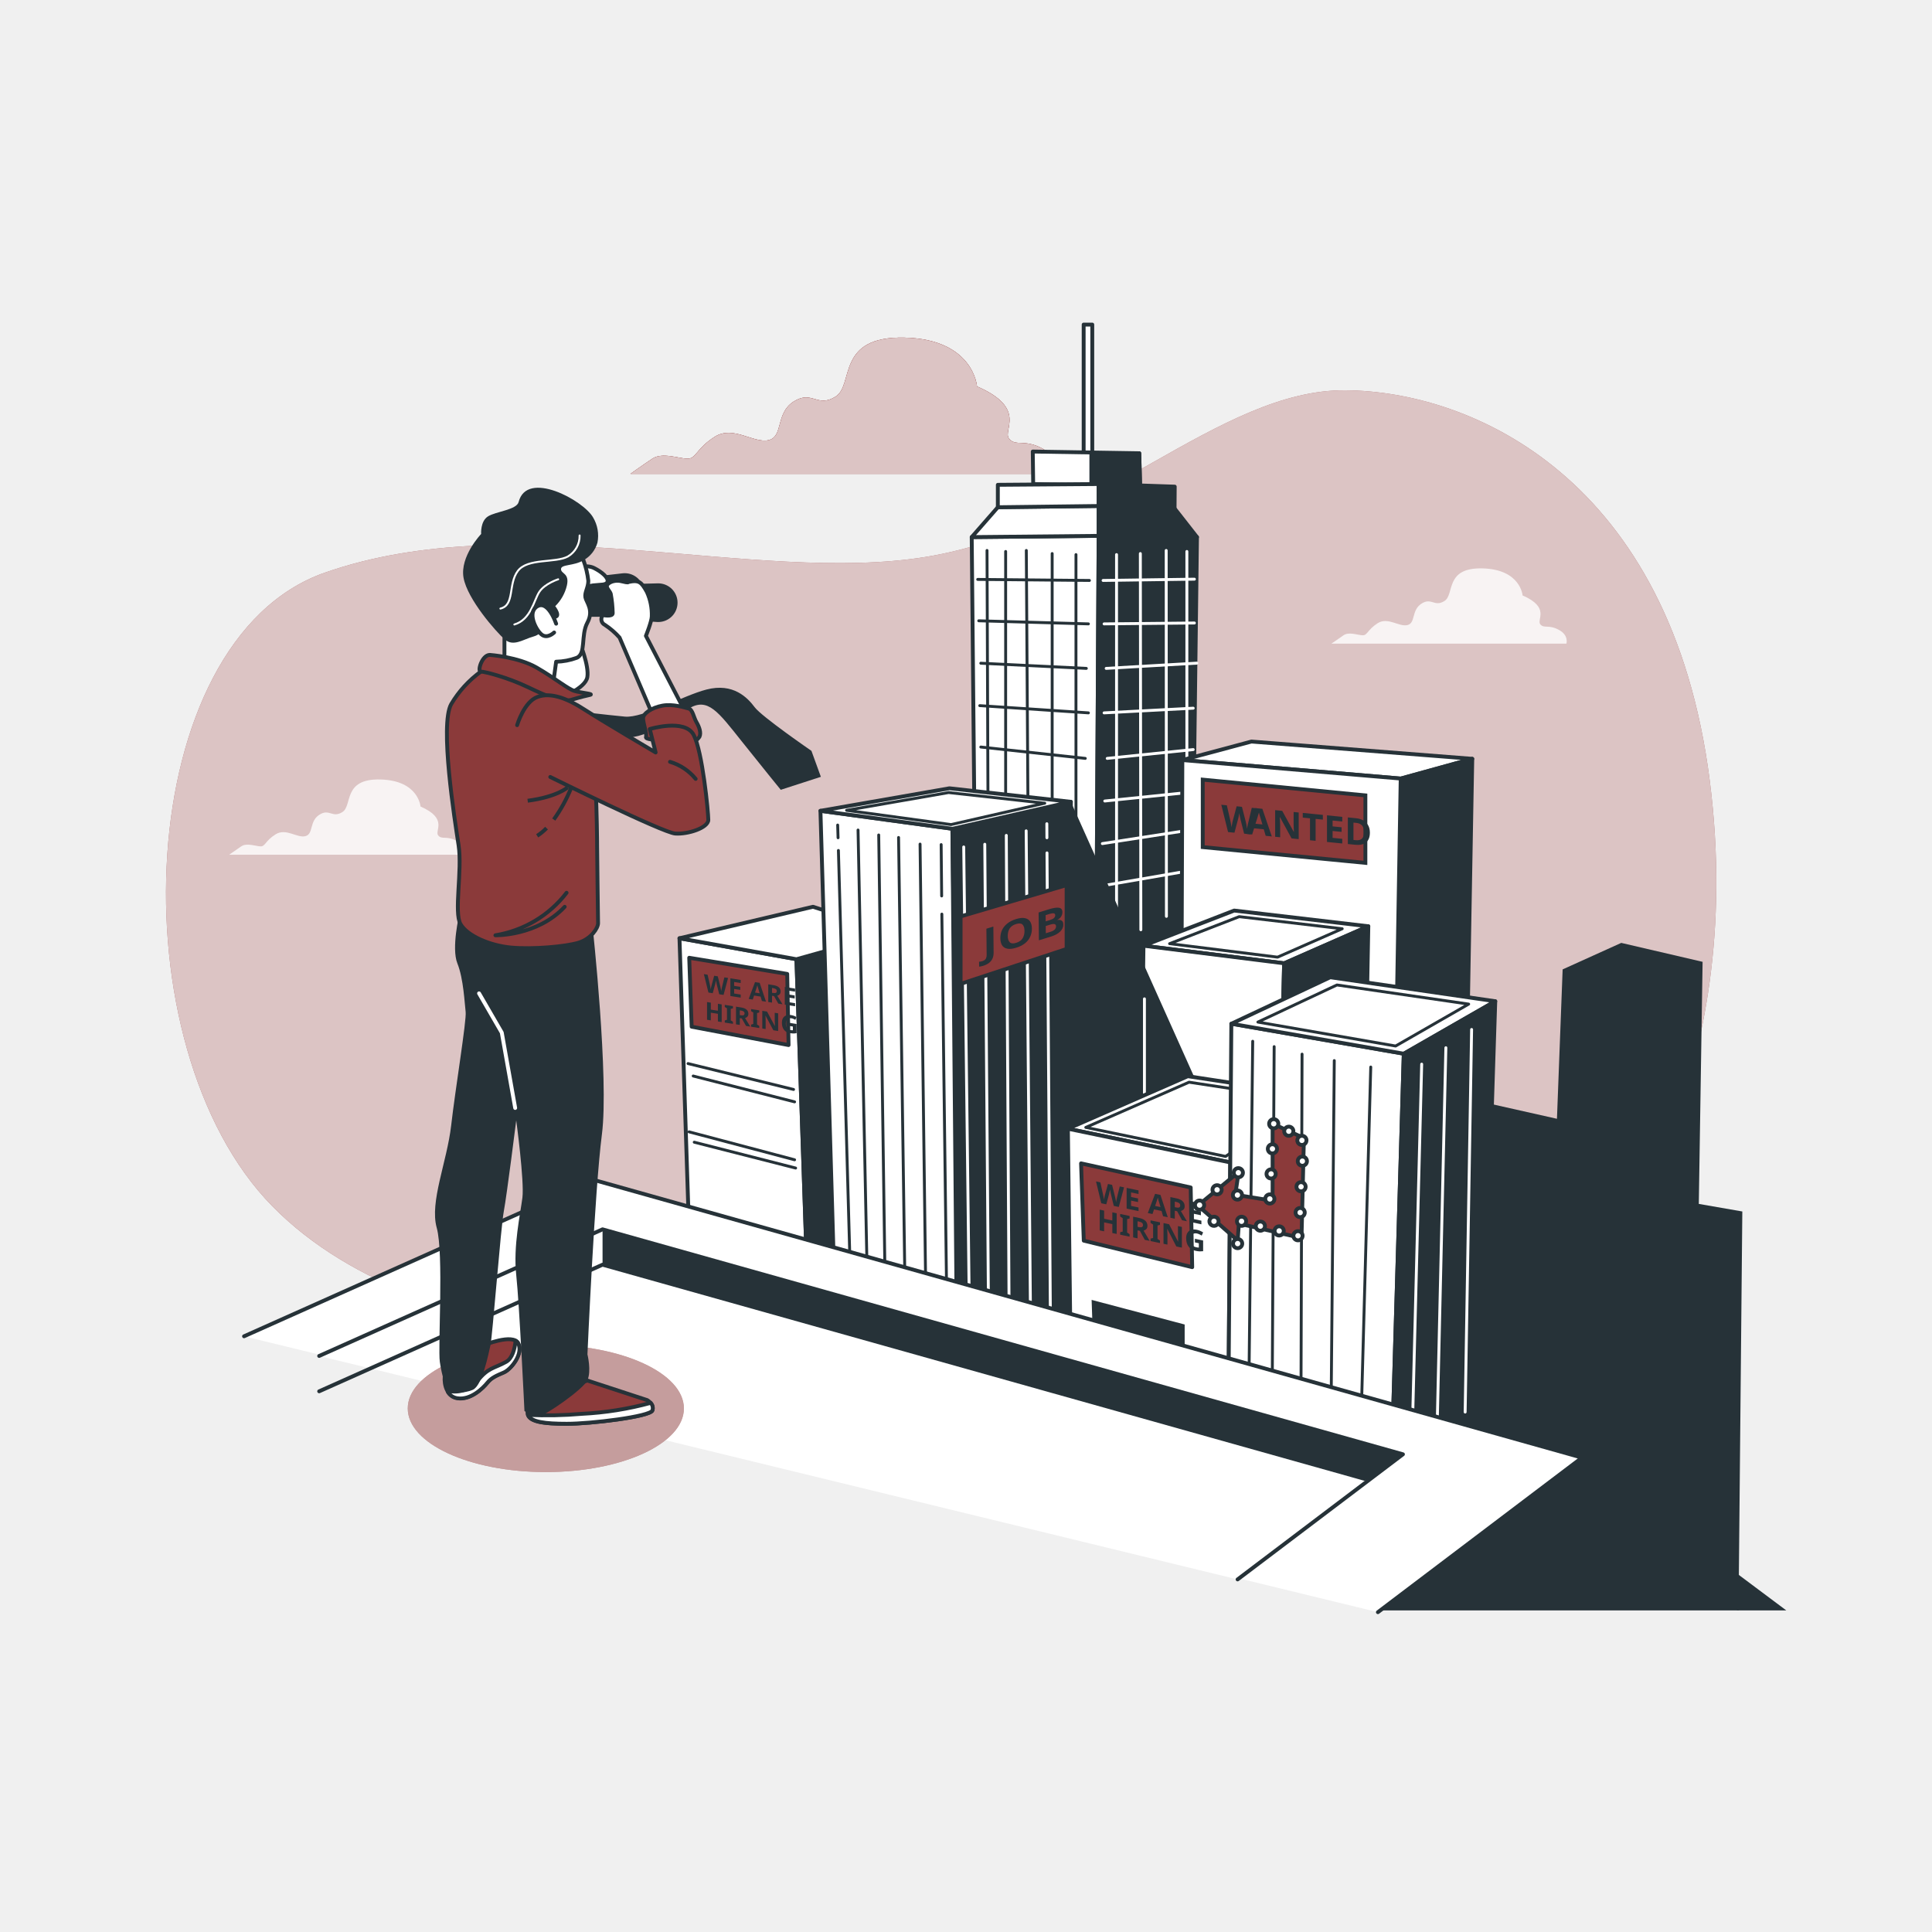
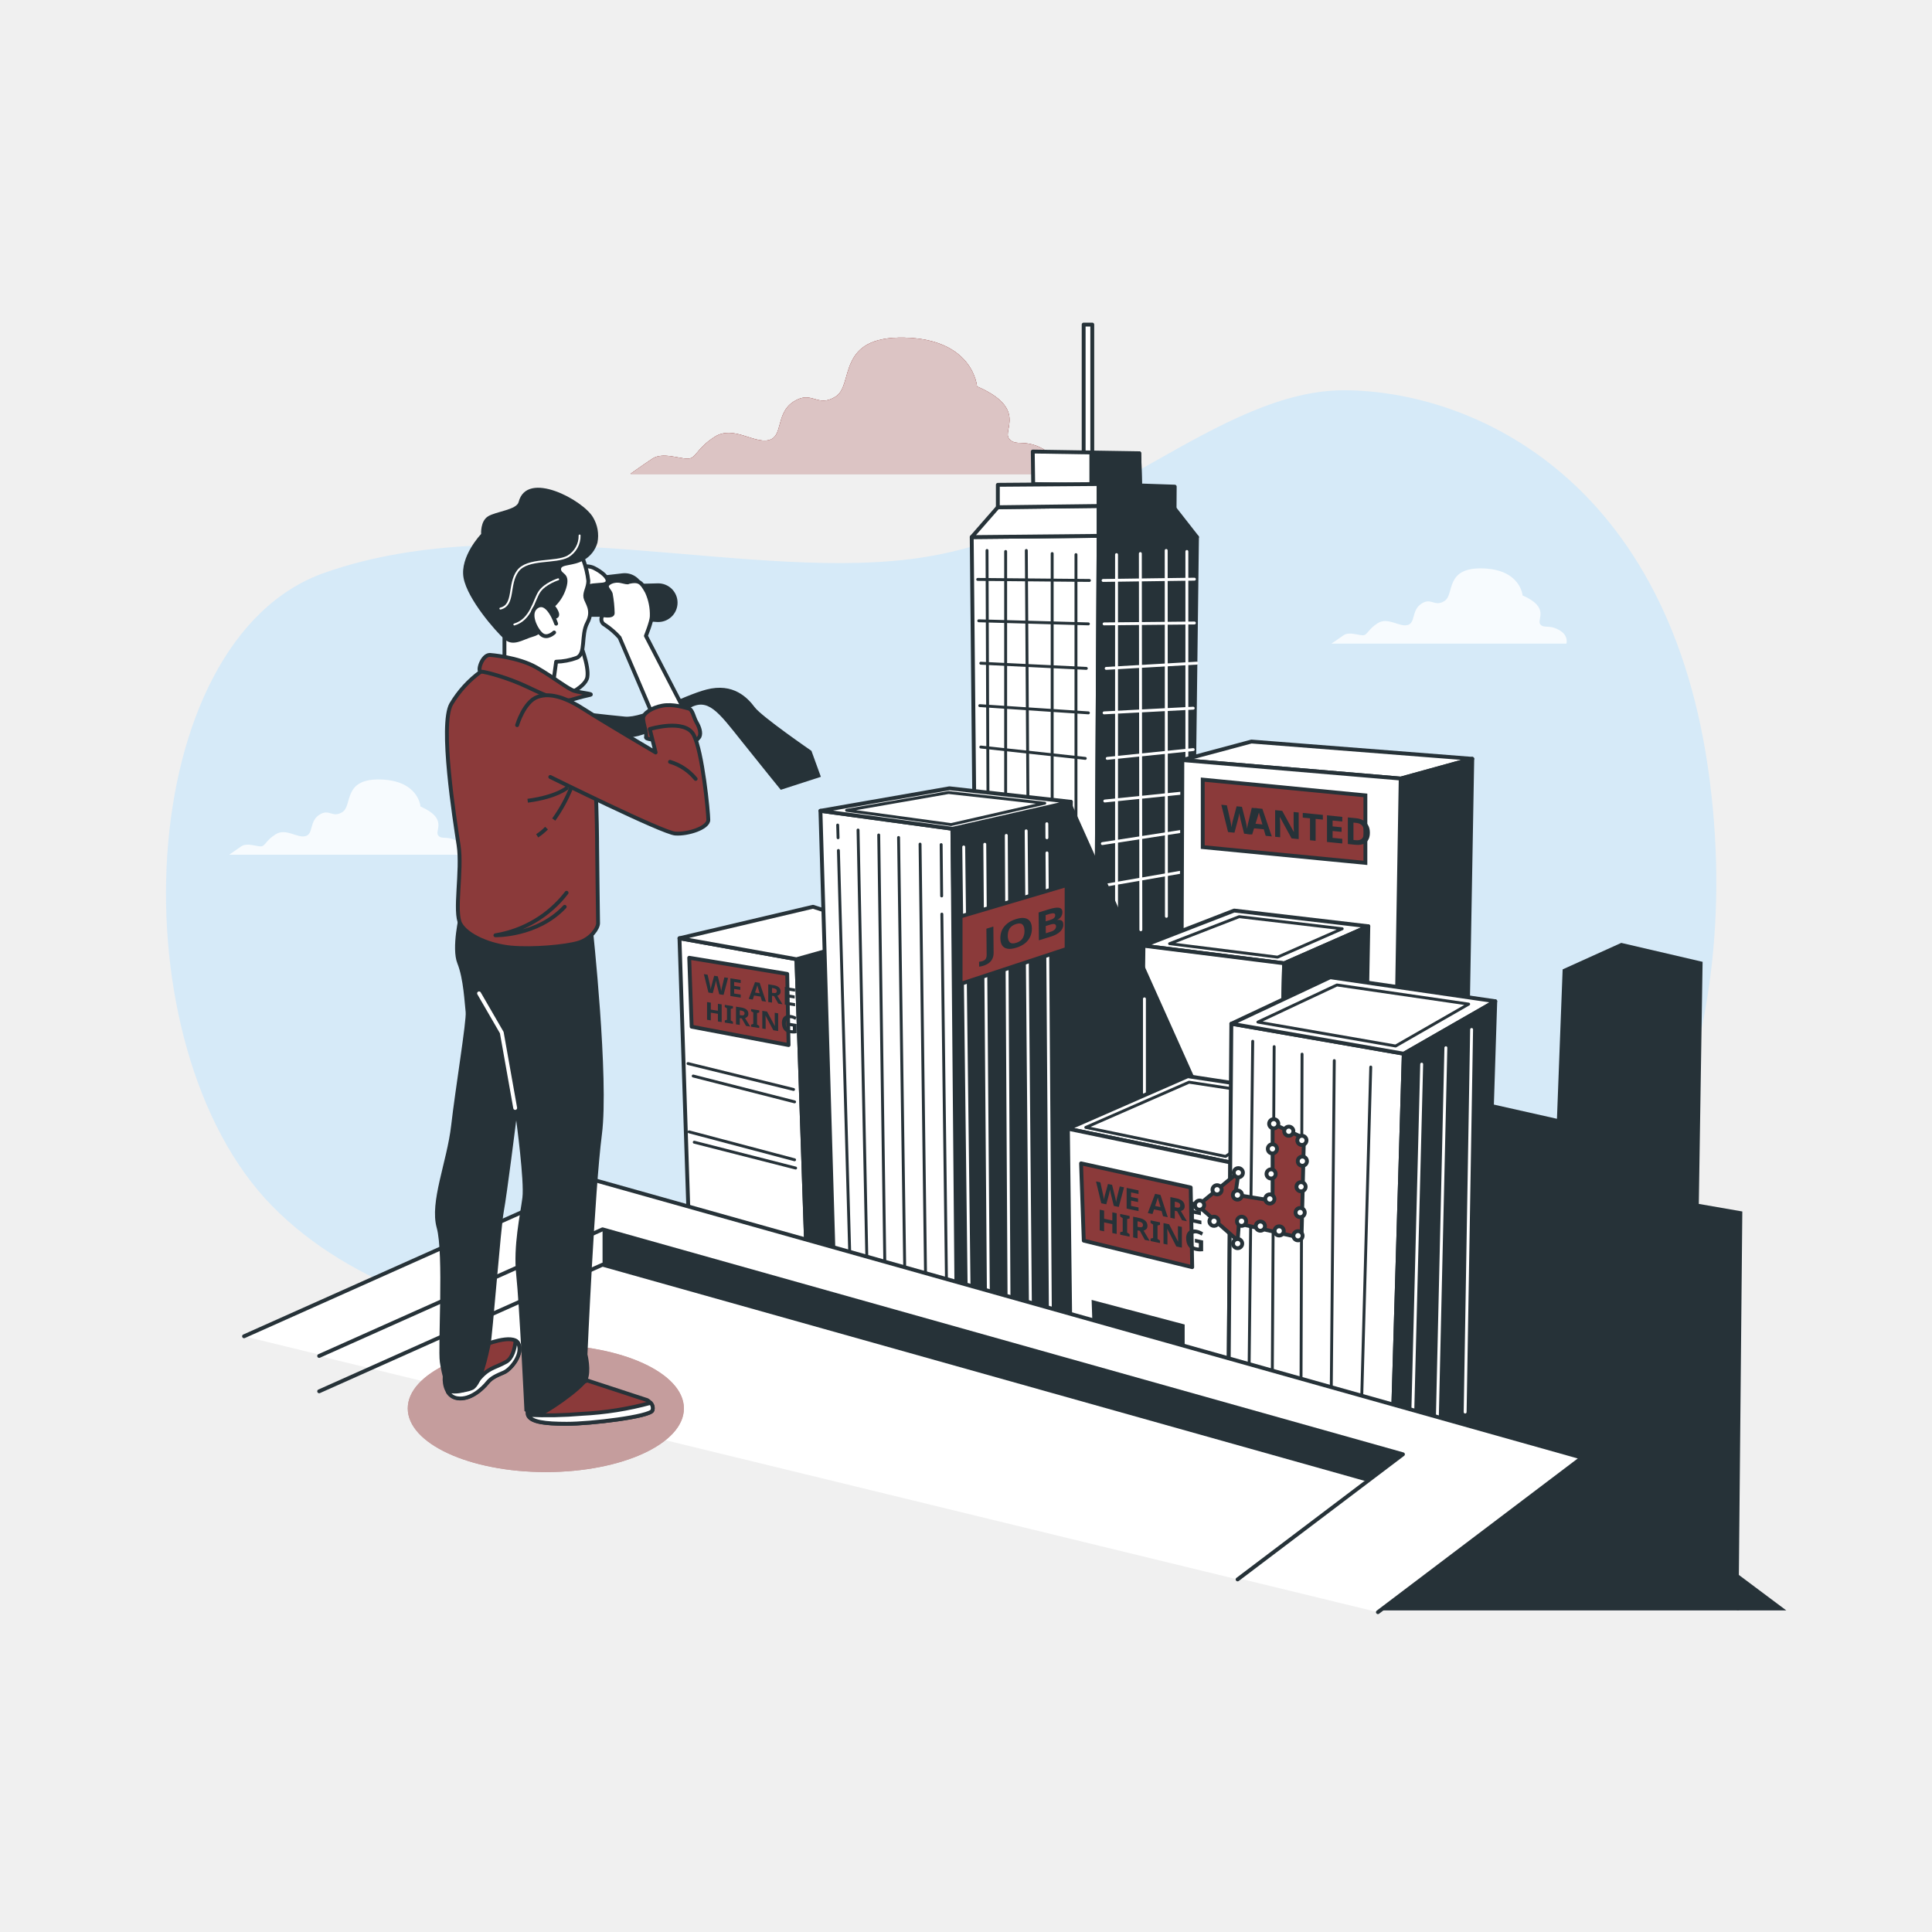
<svg xmlns="http://www.w3.org/2000/svg" viewBox="0 0 500 500">
-   <g id="freepik--background-simple--inject-88">
-     <path d="M415.34,324.94s37.13-44.87,27.13-123S381.07,101.26,348.23,101,284,136.83,239.7,144.11,134,130.72,84.06,148.2,29.8,270.79,70.5,312.18,197.58,351.94,249,341.55,377.5,372.69,415.34,324.94Z" style="fill:#8B3A3A" />
-     <path d="M415.34,324.94s37.13-44.87,27.13-123S381.07,101.26,348.23,101,284,136.83,239.7,144.11,134,130.72,84.06,148.2,29.8,270.79,70.5,312.18,197.58,351.94,249,341.55,377.5,372.69,415.34,324.94Z" style="fill:#fff;opacity:0.7" />
+   <g id="freepik--background-simple--inject-88" data-bg="true">
+     <path d="M415.34,324.94s37.13-44.87,27.13-123S381.07,101.26,348.23,101,284,136.83,239.7,144.11,134,130.72,84.06,148.2,29.8,270.79,70.5,312.18,197.58,351.94,249,341.55,377.5,372.69,415.34,324.94Z" style="fill:#D6EAF8" />
+     <path d="M415.34,324.94s37.13-44.87,27.13-123S381.07,101.26,348.23,101,284,136.83,239.7,144.11,134,130.72,84.06,148.2,29.8,270.79,70.5,312.18,197.58,351.94,249,341.55,377.5,372.69,415.34,324.94Z" style="display:none" />
  </g>
  <g id="freepik--Clouds--inject-88">
    <path d="M269.83,116.11c-4.79-2.61-7-.44-8.71-2.61s4.79-7.84-8.27-13.49c0,0-.87-12.19-18.71-12.63s-13.06,12.19-17.85,15.24-6.09-1.74-10.88,1.3-2.61,9.14-6.53,10-9.14-3.91-13.92-.87-4.79,5.66-7,5.66-6.53-1.74-9.14,0-5.66,3.92-5.66,3.92H273.31S274.61,118.72,269.83,116.11Z" style="fill:#8B3A3A" />
    <path d="M269.83,116.11c-4.79-2.61-7-.44-8.71-2.61s4.79-7.84-8.27-13.49c0,0-.87-12.19-18.71-12.63s-13.06,12.19-17.85,15.24-6.09-1.74-10.88,1.3-2.61,9.14-6.53,10-9.14-3.91-13.92-.87-4.79,5.66-7,5.66-6.53-1.74-9.14,0-5.66,3.92-5.66,3.92H273.31S274.61,118.72,269.83,116.11Z" style="fill:#8B3A3A" />
    <path d="M269.83,116.11c-4.79-2.61-7-.44-8.71-2.61s4.79-7.84-8.27-13.49c0,0-.87-12.19-18.71-12.63s-13.06,12.19-17.85,15.24-6.09-1.74-10.88,1.3-2.61,9.14-6.53,10-9.14-3.91-13.92-.87-4.79,5.66-7,5.66-6.53-1.74-9.14,0-5.66,3.92-5.66,3.92H273.31S274.61,118.72,269.83,116.11Z" style="fill:#fff;opacity:0.7" />
    <path d="M403.41,163c-2.64-1.45-3.84-.24-4.8-1.45s2.64-4.32-4.57-7.45c0,0-.48-6.73-10.34-7s-7.21,6.73-9.85,8.42-3.37-1-6,.72-1.44,5-3.61,5.53-5.05-2.17-7.69-.49-2.64,3.13-3.85,3.13-3.6-1-5,0-3.13,2.16-3.13,2.16h60.82S406.06,164.39,403.41,163Z" style="fill:#fff;opacity:0.8" />
    <path d="M118.2,217.63c-2.64-1.44-3.85-.24-4.81-1.44s2.65-4.33-4.56-7.46c0,0-.48-6.73-10.34-7s-7.21,6.73-9.86,8.42-3.36-1-6,.72-1.45,5-3.61,5.53-5-2.17-7.69-.48-2.65,3.12-3.85,3.12-3.6-1-5.05,0-3.12,2.16-3.12,2.16h60.81S120.85,219.07,118.2,217.63Z" style="fill:#fff;opacity:0.8" />
  </g>
  <g id="freepik--Buildings--inject-88">
    <polygon points="253.09 305.53 251.48 139 284.33 138.68 283.37 311.01 253.09 305.53" style="fill:#fff;stroke:#263238;stroke-linecap:round;stroke-linejoin:round" />
    <line x1="255.44" y1="142.46" x2="255.7" y2="210.46" style="fill:none;stroke:#263238;stroke-linecap:round;stroke-linejoin:round;stroke-width:0.75px" />
    <line x1="260.26" y1="142.72" x2="260.26" y2="225.45" style="fill:none;stroke:#263238;stroke-linecap:round;stroke-linejoin:round;stroke-width:0.75px" />
    <line x1="265.61" y1="142.46" x2="266.15" y2="226.52" style="fill:none;stroke:#263238;stroke-linecap:round;stroke-linejoin:round;stroke-width:0.75px" />
    <line x1="272.3" y1="143.26" x2="272.3" y2="225.45" style="fill:none;stroke:#263238;stroke-linecap:round;stroke-linejoin:round;stroke-width:0.75px" />
    <line x1="278.46" y1="143.53" x2="278.46" y2="286.77" style="fill:none;stroke:#263238;stroke-linecap:round;stroke-linejoin:round;stroke-width:0.75px" />
    <line x1="253.03" y1="149.95" x2="281.94" y2="150.22" style="fill:none;stroke:#263238;stroke-linecap:round;stroke-linejoin:round;stroke-width:0.75px" />
    <line x1="253.3" y1="160.66" x2="281.68" y2="161.46" style="fill:none;stroke:#263238;stroke-linecap:round;stroke-linejoin:round;stroke-width:0.75px" />
    <line x1="253.83" y1="171.64" x2="281.14" y2="172.98" style="fill:none;stroke:#263238;stroke-linecap:round;stroke-linejoin:round;stroke-width:0.75px" />
    <line x1="253.56" y1="182.62" x2="281.68" y2="184.49" style="fill:none;stroke:#263238;stroke-linecap:round;stroke-linejoin:round;stroke-width:0.75px" />
    <line x1="253.83" y1="193.33" x2="280.87" y2="196.27" style="fill:none;stroke:#263238;stroke-linecap:round;stroke-linejoin:round;stroke-width:0.75px" />
    <polygon points="284.33 138.68 309.78 139 307.85 293.94 283.37 311.01 284.33 138.68" style="fill:#263238;stroke:#263238;stroke-linecap:round;stroke-linejoin:round" />
    <line x1="307.16" y1="142.72" x2="307.16" y2="225.45" style="fill:none;stroke:#fff;stroke-linecap:round;stroke-linejoin:round;stroke-width:0.75px" />
    <line x1="301.81" y1="142.46" x2="301.87" y2="237.15" style="fill:none;stroke:#fff;stroke-linecap:round;stroke-linejoin:round;stroke-width:0.75px" />
    <line x1="295.12" y1="143.26" x2="295.25" y2="240.62" style="fill:none;stroke:#fff;stroke-linecap:round;stroke-linejoin:round;stroke-width:0.75px" />
    <line x1="288.96" y1="143.53" x2="288.96" y2="286.77" style="fill:none;stroke:#fff;stroke-linecap:round;stroke-linejoin:round;stroke-width:0.75px" />
    <line x1="309.11" y1="149.89" x2="285.48" y2="150.22" style="fill:none;stroke:#fff;stroke-linecap:round;stroke-linejoin:round;stroke-width:0.75px" />
    <line x1="309.11" y1="161.23" x2="285.74" y2="161.46" style="fill:none;stroke:#fff;stroke-linecap:round;stroke-linejoin:round;stroke-width:0.75px" />
    <line x1="309.74" y1="171.62" x2="286.28" y2="172.98" style="fill:none;stroke:#fff;stroke-linecap:round;stroke-linejoin:round;stroke-width:0.75px" />
    <line x1="308.8" y1="183.28" x2="285.74" y2="184.49" style="fill:none;stroke:#fff;stroke-linecap:round;stroke-linejoin:round;stroke-width:0.75px" />
    <line x1="308.8" y1="193.99" x2="286.55" y2="196.27" style="fill:none;stroke:#fff;stroke-linecap:round;stroke-linejoin:round;stroke-width:0.75px" />
    <line x1="308.17" y1="205.02" x2="285.92" y2="207.3" style="fill:none;stroke:#fff;stroke-linecap:round;stroke-linejoin:round;stroke-width:0.75px" />
    <line x1="308.17" y1="214.78" x2="285.29" y2="218.32" style="fill:none;stroke:#fff;stroke-linecap:round;stroke-linejoin:round;stroke-width:0.75px" />
    <line x1="307.16" y1="225.45" x2="284.66" y2="229.35" style="fill:none;stroke:#fff;stroke-linecap:round;stroke-linejoin:round;stroke-width:0.75px" />
    <rect x="280.45" y="84" width="2.23" height="35.12" style="fill:#fff;stroke:#263238;stroke-linecap:round;stroke-linejoin:round" />
    <polygon points="267.39 125.27 267.28 116.86 294.84 117.3 295.06 125.83 267.39 125.27" style="fill:#fff;stroke:#263238;stroke-linecap:round;stroke-linejoin:round" />
    <polygon points="282.44 125.49 282.44 117.3 294.84 117.3 295.06 125.83 282.44 125.49" style="fill:#263238;stroke:#263238;stroke-linecap:round;stroke-linejoin:round" />
    <polygon points="251.48 139 258.24 131.27 284.33 130.95 284.33 138.68 251.48 139" style="fill:#fff;stroke:#263238;stroke-linecap:round;stroke-linejoin:round" />
    <polygon points="284.33 130.95 303.98 131.59 309.78 139 284.33 138.68 284.33 130.95" style="fill:#263238;stroke:#263238;stroke-linecap:round;stroke-linejoin:round" />
    <polygon points="258.24 131.27 258.24 125.47 284.32 125.27 284.33 130.95 258.24 131.27" style="fill:#fff;stroke:#263238;stroke-linecap:round;stroke-linejoin:round" />
    <polygon points="284.32 125.27 304.02 125.94 303.98 131.59 284.33 130.95 284.32 125.27" style="fill:#263238;stroke:#263238;stroke-linecap:round;stroke-linejoin:round" />
    <polygon points="383.36 285.14 402.94 289.54 404.41 250.88 419.58 244.02 440.63 248.92 439.65 311.57 450.91 313.53 449.93 416.78 394.62 399.19 350.08 385.97 383.36 285.14" style="fill:#263238" />
    <polygon points="305.99 196.7 362.5 201.49 381.02 196.38 323.87 191.91 305.99 196.7" style="fill:#fff;stroke:#263238;stroke-linecap:round;stroke-linejoin:round" />
    <polygon points="362.5 201.49 360.9 295.35 379.42 286.73 381.02 196.38 362.5 201.49" style="fill:#263238;stroke:#263238;stroke-linecap:round;stroke-linejoin:round" />
    <polygon points="305.99 196.7 305.67 283.54 360.9 295.35 362.5 201.49 305.99 196.7" style="fill:#fff;stroke:#263238;stroke-linecap:round;stroke-linejoin:round" />
    <polygon points="353.36 223.31 311.27 219.23 311.27 201.77 353.36 205.85 353.36 223.31" style="fill:#8B3A3A;stroke:#263238;stroke-miterlimit:10" />
    <text transform="matrix(1, 0.1, 0, 1, 316.07, 215.16)" style="font-size:9.638px;fill:#263238;font-family:Antonio-Bold, Antonio;font-weight:700">
      <tspan style="letter-spacing:-0.013em">W</tspan>
      <tspan x="6.41" y="0">ANTED</tspan>
    </text>
    <polygon points="295.93 244.75 332.33 249.3 354.12 239.72 319.4 235.65 295.93 244.75" style="fill:#fff;stroke:#263238;stroke-linecap:round;stroke-linejoin:round" />
    <polygon points="302.69 244.22 330.63 247.71 347.36 240.36 320.71 237.23 302.69 244.22" style="fill:#fff;stroke:#263238;stroke-linecap:round;stroke-linejoin:round;stroke-width:0.75px" />
    <polygon points="295.93 244.75 294.98 318.5 330.41 328.07 332.33 249.3 295.93 244.75" style="fill:#fff;stroke:#263238;stroke-linecap:round;stroke-linejoin:round" />
    <polygon points="332.33 249.3 354.12 239.72 352.68 318.26 330.41 328.07 332.33 249.3" style="fill:#263238;stroke:#263238;stroke-linecap:round;stroke-linejoin:round" />
    <polygon points="209.22 339.66 206.12 248.25 175.85 242.82 178.76 331.87 209.22 339.66" style="fill:#fff;stroke:#263238;stroke-linecap:round;stroke-linejoin:round" />
    <line x1="178.06" y1="275.25" x2="205.37" y2="281.95" style="fill:none;stroke:#263238;stroke-linecap:round;stroke-linejoin:round;stroke-width:0.75px" />
    <line x1="179.4" y1="278.47" x2="205.64" y2="285.16" style="fill:none;stroke:#263238;stroke-linecap:round;stroke-linejoin:round;stroke-width:0.75px" />
    <line x1="179.67" y1="295.6" x2="205.91" y2="302.29" style="fill:none;stroke:#263238;stroke-linecap:round;stroke-linejoin:round;stroke-width:0.75px" />
    <line x1="178.33" y1="292.92" x2="205.64" y2="300.15" style="fill:none;stroke:#263238;stroke-linecap:round;stroke-linejoin:round;stroke-width:0.75px" />
    <polygon points="206.12 248.25 230.96 241.27 232.12 320.47 209.22 339.66 206.12 248.25" style="fill:#263238;stroke:#263238;stroke-linecap:round;stroke-linejoin:round" />
    <polygon points="175.85 242.82 210.39 234.67 230.96 241.27 206.12 248.25 175.85 242.82" style="fill:#fff;stroke:#263238;stroke-linecap:round;stroke-linejoin:round" />
    <polygon points="178.37 247.87 203.73 252.05 204.08 270.46 179 265.71 178.37 247.87" style="fill:#8B3A3A;stroke:#263238;stroke-linecap:round;stroke-linejoin:round" />
    <text transform="matrix(1.01, 0.16, 0, 1, 182.16, 256.68)" style="font-size:6.426px;fill:#263238;font-family:Antonio-Bold, Antonio;font-weight:700">WE ARE<tspan x="0.24" y="7.1">HIRING</tspan>
    </text>
    <polygon points="212.33 209.84 216.15 339.17 248.35 348.09 246.48 214.49 212.33 209.84" style="fill:#fff;stroke:#263238;stroke-linecap:round;stroke-linejoin:round" />
    <line x1="216.98" y1="220.1" x2="220.08" y2="330.36" style="fill:none;stroke:#263238;stroke-linecap:round;stroke-linejoin:round;stroke-width:0.75px" />
    <line x1="216.79" y1="213.52" x2="216.89" y2="216.81" style="fill:none;stroke:#263238;stroke-linecap:round;stroke-linejoin:round;stroke-width:0.75px" />
    <line x1="222.06" y1="214.81" x2="224.45" y2="331.13" style="fill:none;stroke:#263238;stroke-linecap:round;stroke-linejoin:round;stroke-width:0.75px" />
    <line x1="227.41" y1="216.09" x2="229.07" y2="332.67" style="fill:none;stroke:#263238;stroke-linecap:round;stroke-linejoin:round;stroke-width:0.75px" />
    <line x1="232.55" y1="216.74" x2="234.21" y2="333.18" style="fill:none;stroke:#263238;stroke-linecap:round;stroke-linejoin:round;stroke-width:0.75px" />
    <line x1="238.11" y1="218.45" x2="239.6" y2="335.5" style="fill:none;stroke:#263238;stroke-linecap:round;stroke-linejoin:round;stroke-width:0.75px" />
    <line x1="243.75" y1="236.57" x2="245" y2="335.75" style="fill:none;stroke:#263238;stroke-linecap:round;stroke-linejoin:round;stroke-width:0.75px" />
    <line x1="243.57" y1="218.58" x2="243.7" y2="231.87" style="fill:none;stroke:#263238;stroke-linecap:round;stroke-linejoin:round;stroke-width:0.75px" />
    <polygon points="277.14 207.51 313.88 289.48 313.88 366.92 272.4 349.77 277.14 207.51" style="fill:#263238" />
    <line x1="296.18" y1="258.5" x2="296.18" y2="282.84" style="fill:none;stroke:#fff;stroke-linecap:round;stroke-linejoin:round;stroke-width:0.75px" />
    <polygon points="246.48 214.49 277.14 207.51 277.14 355.6 247.65 348.17 246.48 214.49" style="fill:#263238;stroke:#263238;stroke-linecap:round;stroke-linejoin:round" />
    <line x1="270.96" y1="220.73" x2="271.86" y2="343.44" style="fill:none;stroke:#fff;stroke-linecap:round;stroke-linejoin:round;stroke-width:0.75px" />
    <line x1="270.92" y1="213.18" x2="270.94" y2="216.81" style="fill:none;stroke:#fff;stroke-linecap:round;stroke-linejoin:round;stroke-width:0.75px" />
    <line x1="265.57" y1="215.02" x2="266.71" y2="342.67" style="fill:none;stroke:#fff;stroke-linecap:round;stroke-linejoin:round;stroke-width:0.75px" />
    <line x1="260.43" y1="216.2" x2="261.17" y2="342.67" style="fill:none;stroke:#fff;stroke-linecap:round;stroke-linejoin:round;stroke-width:0.75px" />
    <line x1="254.86" y1="218.49" x2="255.83" y2="340" style="fill:none;stroke:#fff;stroke-linecap:round;stroke-linejoin:round;stroke-width:0.75px" />
    <line x1="249.41" y1="219.19" x2="250.86" y2="338.66" style="fill:none;stroke:#fff;stroke-linecap:round;stroke-linejoin:round;stroke-width:0.75px" />
    <polygon points="212.33 209.84 245.71 204.01 277.14 207.51 246.48 214.49 212.33 209.84" style="fill:#fff;stroke:#263238;stroke-linecap:round;stroke-linejoin:round" />
    <polygon points="219.09 209.71 245.5 205.11 270.38 207.87 246.12 213.4 219.09 209.71" style="fill:#fff;stroke:#263238;stroke-linecap:round;stroke-linejoin:round;stroke-width:0.75px" />
    <polygon points="248.6 237.17 276.04 229.06 276.04 245.59 248.6 254.63 248.6 237.17" style="fill:#8B3A3A;stroke:#263238;stroke-miterlimit:10" />
    <text transform="matrix(1.19, -0.37, 0.01, 1, 254.27, 247.89)" style="font-size:10.077px;fill:#263238;font-family:Antonio-Bold, Antonio;font-weight:700">JOB</text>
    <polygon points="307.41 278.52 276.37 292.11 318.38 300.83 343.11 283.96 307.41 278.52" style="fill:#fff;stroke:#263238;stroke-linecap:round;stroke-linejoin:round" />
    <polygon points="307.73 280.07 281 291.77 317.18 299.28 338.48 284.75 307.73 280.07" style="fill:#fff;stroke:#263238;stroke-linecap:round;stroke-linejoin:round;stroke-width:0.75px" />
    <polygon points="276.37 292.11 277.14 355.6 317.89 365.69 318.38 300.83 276.37 292.11" style="fill:#fff;stroke:#263238;stroke-linecap:round;stroke-linejoin:round" />
    <polygon points="282.87 347.03 282.51 336.41 306.59 342.78 306.59 353.4 282.87 347.03" style="fill:#263238" />
    <polygon points="279.78 301.08 308.15 307.32 308.54 327.94 280.48 321.08 279.78 301.08" style="fill:#8B3A3A;stroke:#263238;stroke-linecap:round;stroke-linejoin:round" />
    <text transform="matrix(1, 0.21, 0, 1, 283.65, 311.12)" style="font-size:7.497px;fill:#263238;font-family:Antonio-Bold, Antonio;font-weight:700">WE ARE<tspan x="0.28" y="7.1">HIRING</tspan>
    </text>
    <polygon points="318.67 264.94 317.89 365.69 360.19 377.33 363.3 272.7 318.67 264.94" style="fill:#fff;stroke:#263238;stroke-linecap:round;stroke-linejoin:round" />
    <line x1="324.2" y1="269.48" x2="323.23" y2="357.3" style="fill:none;stroke:#263238;stroke-linecap:round;stroke-linejoin:round;stroke-width:0.75px" />
    <line x1="329.75" y1="270.87" x2="329.25" y2="359.78" style="fill:none;stroke:#263238;stroke-linecap:round;stroke-linejoin:round;stroke-width:0.75px" />
    <line x1="336.97" y1="272.81" x2="336.69" y2="362.61" style="fill:none;stroke:#263238;stroke-linecap:round;stroke-linejoin:round;stroke-width:0.75px" />
    <line x1="345.31" y1="274.48" x2="344.48" y2="365.09" style="fill:none;stroke:#263238;stroke-linecap:round;stroke-linejoin:round;stroke-width:0.75px" />
    <line x1="354.75" y1="276.15" x2="352.27" y2="366.86" style="fill:none;stroke:#263238;stroke-linecap:round;stroke-linejoin:round;stroke-width:0.75px" />
    <polygon points="363.3 272.7 386.97 259.12 344.28 252.91 318.67 264.94 363.3 272.7" style="fill:#fff;stroke:#263238;stroke-linecap:round;stroke-linejoin:round" />
    <polygon points="361.18 270.71 380.09 259.86 346 254.91 325.54 264.51 361.18 270.71" style="fill:#fff;stroke:#263238;stroke-linecap:round;stroke-linejoin:round;stroke-width:0.75px" />
    <polygon points="386.97 259.12 383.09 380.31 360.19 377.33 363.3 272.7 386.97 259.12" style="fill:#263238;stroke:#263238;stroke-linecap:round;stroke-linejoin:round" />
    <line x1="367.93" y1="275.4" x2="365.43" y2="373.23" style="fill:none;stroke:#fff;stroke-linecap:round;stroke-linejoin:round;stroke-width:0.75px" />
    <line x1="374.19" y1="271.15" x2="371.97" y2="367.57" style="fill:none;stroke:#fff;stroke-linecap:round;stroke-linejoin:round;stroke-width:0.75px" />
    <line x1="380.85" y1="266.43" x2="379.18" y2="365.44" style="fill:none;stroke:#fff;stroke-linecap:round;stroke-linejoin:round;stroke-width:0.75px" />
    <polygon points="329.35 290.79 329.35 310.75 319.69 309.19 320.56 303.32 310.02 311.99 320.31 321.04 320.62 316.67 336.83 320.41 337.45 294.54 329.35 290.79" style="fill:#8B3A3A;stroke:#263238;stroke-linecap:round;stroke-linejoin:round" />
    <path d="M322.5,316.07a1.19,1.19,0,1,1-1.18-1.19A1.18,1.18,0,0,1,322.5,316.07Z" style="fill:#fff;stroke:#263238;stroke-linecap:round;stroke-linejoin:round" />
    <circle cx="326.18" cy="317.32" r="1.19" style="fill:#fff;stroke:#263238;stroke-linecap:round;stroke-linejoin:round" />
    <path d="M332.24,318.56a1.19,1.19,0,1,1-1.19-1.19A1.19,1.19,0,0,1,332.24,318.56Z" style="fill:#fff;stroke:#263238;stroke-linecap:round;stroke-linejoin:round" />
    <path d="M337.11,319.81a1.19,1.19,0,1,1-1.19-1.19A1.19,1.19,0,0,1,337.11,319.81Z" style="fill:#fff;stroke:#263238;stroke-linecap:round;stroke-linejoin:round" />
    <path d="M337.67,313.81a1.19,1.19,0,1,1-1.19-1.19A1.19,1.19,0,0,1,337.67,313.81Z" style="fill:#fff;stroke:#263238;stroke-linecap:round;stroke-linejoin:round" />
    <path d="M337.9,307.13a1.19,1.19,0,1,1-1.19-1.19A1.19,1.19,0,0,1,337.9,307.13Z" style="fill:#fff;stroke:#263238;stroke-linecap:round;stroke-linejoin:round" />
    <path d="M338.24,300.51a1.19,1.19,0,1,1-1.19-1.19A1.19,1.19,0,0,1,338.24,300.51Z" style="fill:#fff;stroke:#263238;stroke-linecap:round;stroke-linejoin:round" />
    <path d="M338.12,295.13a1.19,1.19,0,1,1-1.18-1.19A1.18,1.18,0,0,1,338.12,295.13Z" style="fill:#fff;stroke:#263238;stroke-linecap:round;stroke-linejoin:round" />
    <path d="M334.73,292.75a1.19,1.19,0,1,1-1.19-1.18A1.19,1.19,0,0,1,334.73,292.75Z" style="fill:#fff;stroke:#263238;stroke-linecap:round;stroke-linejoin:round" />
    <circle cx="329.64" cy="290.83" r="1.19" style="fill:#fff;stroke:#263238;stroke-linecap:round;stroke-linejoin:round" />
    <path d="M330.49,297.32a1.19,1.19,0,1,1-1.19-1.19A1.19,1.19,0,0,1,330.49,297.32Z" style="fill:#fff;stroke:#263238;stroke-linecap:round;stroke-linejoin:round" />
    <path d="M330.15,303.81a1.19,1.19,0,1,1-1.19-1.19A1.18,1.18,0,0,1,330.15,303.81Z" style="fill:#fff;stroke:#263238;stroke-linecap:round;stroke-linejoin:round" />
    <path d="M329.82,310.29a1.19,1.19,0,1,1-1.19-1.19A1.19,1.19,0,0,1,329.82,310.29Z" style="fill:#fff;stroke:#263238;stroke-linecap:round;stroke-linejoin:round" />
    <path d="M321.44,309.27a1.19,1.19,0,1,1-1.19-1.18A1.19,1.19,0,0,1,321.44,309.27Z" style="fill:#fff;stroke:#263238;stroke-linecap:round;stroke-linejoin:round" />
    <path d="M321.67,303.5a1.19,1.19,0,1,1-1.19-1.19A1.19,1.19,0,0,1,321.67,303.5Z" style="fill:#fff;stroke:#263238;stroke-linecap:round;stroke-linejoin:round" />
    <path d="M311.64,311.88a1.19,1.19,0,1,1-1.19-1.19A1.19,1.19,0,0,1,311.64,311.88Z" style="fill:#fff;stroke:#263238;stroke-linecap:round;stroke-linejoin:round" />
    <path d="M321.49,321.84a1.19,1.19,0,1,1-1.19-1.19A1.19,1.19,0,0,1,321.49,321.84Z" style="fill:#fff;stroke:#263238;stroke-linecap:round;stroke-linejoin:round" />
    <path d="M315.37,316.07a1.19,1.19,0,1,1-1.18-1.19A1.18,1.18,0,0,1,315.37,316.07Z" style="fill:#fff;stroke:#263238;stroke-linecap:round;stroke-linejoin:round" />
    <path d="M316.17,307.92a1.19,1.19,0,1,1-1.19-1.19A1.19,1.19,0,0,1,316.17,307.92Z" style="fill:#fff;stroke:#263238;stroke-linecap:round;stroke-linejoin:round" />
  </g>
  <g id="freepik--Character--inject-88">
    <polyline points="63.16 345.83 153.7 305.37 409.43 377.24 356.6 417.23" style="fill:#fff;stroke:#263238;stroke-linecap:round;stroke-linejoin:round" />
    <polyline points="82.6 350.92 155.94 318.15 363.08 376.37 320.29 408.75" style="fill:#fff;stroke:#263238;stroke-linecap:round;stroke-linejoin:round" />
    <polyline points="155.94 318.15 155.94 327.3 353.61 383.17 363.08 376.37 159.08 319.33" style="fill:#263238" />
    <polyline points="82.6 360.07 155.94 327.3 353.12 382.71" style="fill:none;stroke:#263238;stroke-linecap:round;stroke-linejoin:round" />
    <polygon points="462.3 416.78 409.43 377.24 357.18 416.78 462.3 416.78" style="fill:#263238" />
    <ellipse cx="141.26" cy="364.5" rx="35.73" ry="16.47" style="fill:#8B3A3A" />
    <ellipse cx="141.26" cy="364.5" rx="35.73" ry="16.47" style="fill:#fff;opacity:0.5" />
    <path d="M150,166.24s2.5,6,2,9-7.24,5.5-8.24,6-6.24-1.75-6.24-7.5S147,161.5,150,166.24Z" style="fill:#fff;stroke:#263238;stroke-linecap:round;stroke-linejoin:round" />
    <path d="M147.07,150l14.06-1.63a5,5,0,0,1,5.52,4.49h0a5,5,0,0,1-4.84,5.41l-13,.27Z" style="fill:#263238" />
    <path d="M148.73,147s3-1,5,0,3.75,2.5,3.5,3.5-1.75.75-3.75,1-4.15,1.63-4.57.57S148.73,147,148.73,147Z" style="fill:#fff;stroke:#263238;stroke-linecap:round;stroke-linejoin:round" />
    <path d="M156.11,151.33l14.15-.36a5,5,0,0,1,5.09,5h0a5,5,0,0,1-5.31,5l-13-.91Z" style="fill:#263238" />
    <path d="M150.65,151.33l7.22.16a4.17,4.17,0,0,1,1.61,3,19.47,19.47,0,0,1-.65,5.14h-7.7a6.64,6.64,0,0,1-2.24-3.21C148.25,154.37,150.65,151.33,150.65,151.33Z" style="fill:#263238" />
    <path d="M148,183.94s9.09,1.09,13.74,1.52,15.16-5.48,21.06-7c7-1.83,10.69,2.14,12.52,4.58S210,194.32,210,194.32l2.44,6.72-10.38,3.36s-4-4.89-10.08-12.52-8.8-11.51-13.71-8.5-11.93,8.5-17.43,7.28S148,183.94,148,183.94Z" style="fill:#263238" />
    <path d="M152,357.27l.72.24,14.78,4.84s1.87,1.06,1.33,2.67-16,3.47-22.17,3.47-10.15-.53-10.15-2.94S152,357.27,152,357.27Z" style="fill:#8B3A3A;stroke:#263238;stroke-linecap:round;stroke-linejoin:round" />
    <path d="M168.86,365a2,2,0,0,0-.46-1.94,83,83,0,0,1-17.84,2.84,105.17,105.17,0,0,1-13.9.28c.69,1.85,4.48,2.29,10,2.29C152.83,368.49,168.33,366.62,168.86,365Z" style="fill:#fff;stroke:#263238;stroke-linecap:round;stroke-linejoin:round" />
    <path d="M125.05,348.19s7.74-3.21,9.08-.54-1.87,6.68-3.74,7.48-3.21,1.34-4.27,2.67-4.28,4.55-7.75,4-3.48-5.07-3.21-5.88S125.05,348.19,125.05,348.19Z" style="fill:#8B3A3A;stroke:#263238;stroke-linecap:round;stroke-linejoin:round" />
    <path d="M133.43,347c-.22,2.17-.85,4.55-2.44,5.44-3.21,1.78-4.63,1.42-7.48,5a7.65,7.65,0,0,1-7.28,2.56l-.32.23a3.39,3.39,0,0,0,2.46,1.64c3.47.54,6.68-2.67,7.75-4s2.4-1.87,4.27-2.67,5.08-4.81,3.74-7.48A1.56,1.56,0,0,0,133.43,347Z" style="fill:#fff;stroke:#263238;stroke-linecap:round;stroke-linejoin:round" />
    <path d="M118.9,236.51s-2.14,8.82-.53,12.82,1.87,10.42,2.14,12.56-2.68,20-3.75,29.39-5.61,19.77-3.74,26.45.27,31,.81,34.73,1.6,7,2.4,7.48,3.74.8,6.15-.27,4-9.08,4.54-11.48,2.67-30.46,3.47-34.74,3.21-23.51,3.21-23.51,2.13,15.77,1.6,20-2.41,12.56-1.6,20,2.13,35.26,2.13,35.26a11.17,11.17,0,0,0,3.74,1.34c1.34,0,11.49-6.95,12.56-9.35s0-6.68,0-6.68,1.87-42.48,3.74-56.91-2.4-53.7-2.4-53.7S132.26,244.79,118.9,236.51Z" style="fill:#263238" />
    <polyline points="133.33 286.74 129.86 267.24 123.98 257.08" style="fill:none;stroke:#fff;stroke-linecap:round;stroke-linejoin:round" />
    <path d="M151,145a23,23,0,0,1,1.26,5.31c0,1.76-1,3-.76,4.29s2.27,3.28.51,6.56-.26,8.08-2.78,9.09a16.26,16.26,0,0,1-5.3,1l-.76,5.55-12.62-4V162.68s5.3.25,7.32-2.28,1.51-7.82,2.52-11.36,5.05-5.8,6.82-5.8S151,145,151,145Z" style="fill:#fff;stroke:#263238;stroke-linecap:round;stroke-linejoin:round" />
    <path d="M154.62,140.43A7.54,7.54,0,0,1,151,145c-2.53,1.52-5.81,1-5.81,2.28s2.27,1,1.51,4.29a11,11,0,0,1-3,5.3s2.28,2.78,0,3.28-2.77,3.79-5.55,4.55-5.3,2.77-7.57.75-9.6-10.35-10.61-15.9,4.55-11.36,4.55-11.36-.25-3.28,1.77-4.55,7.42-1.69,7.93-3.71c2.12-8.4,16.69-.49,19.25,3.95A9.2,9.2,0,0,1,154.62,140.43Z" style="fill:#263238" />
    <path d="M150,138.58A6.15,6.15,0,0,1,147,144c-3.24,1.8-10.45.36-13,3.78s-.72,8.82-4.5,9.72" style="fill:none;stroke:#fff;stroke-linecap:round;stroke-linejoin:round;stroke-width:0.5px" />
    <path d="M144.46,149.92s-3.43,1.08-4.87,3.24-2.16,7.2-6.48,8.46" style="fill:none;stroke:#fff;stroke-linecap:round;stroke-linejoin:round;stroke-width:0.5px" />
    <path d="M143.93,161.41s-2-6.06-4.8-4.54-.5,6.06,1,7.32,3.28-.5,3.28-.5" style="fill:#fff;stroke:#263238;stroke-linecap:round;stroke-linejoin:round" />
    <path d="M124.49,173.78a27.86,27.86,0,0,0-7.72,8.45c-3,5.3.9,29.93,1.91,36.49s-1.26,17.42.51,20.45,7.57,5.55,13.12,6.06,14.14-.25,17.42-1.26,5.05-3.79,5.05-5.05-.25-16.66-.25-19.95-.25-26.76-2.27-31.3a19.29,19.29,0,0,0-8.84-9.09C140.39,177.07,129,171.51,124.49,173.78Z" style="fill:#8B3A3A;stroke:#263238;stroke-linecap:round;stroke-linejoin:round" />
    <path d="M146.88,203.79s-2.7,2.45-10.32,3.44" style="fill:none;stroke:#263238;stroke-miterlimit:10" />
    <path d="M141.44,214.31a13.33,13.33,0,0,1-2.42,2" style="fill:none;stroke:#263238;stroke-miterlimit:10" />
    <path d="M147.86,203.79a39.11,39.11,0,0,1-4.55,8.31" style="fill:none;stroke:#263238;stroke-miterlimit:10" />
    <path d="M146.63,231.05a29.14,29.14,0,0,1-18.42,11s10.81.25,17.93-7.37" style="fill:none;stroke:#263238;stroke-linecap:round;stroke-linejoin:round" />
    <path d="M126.76,169.49s7.32.51,12.12,3.28,8.08,5.56,9.84,6.06,5.05.76,4,1-2.27.51-4.79,1.26-6.06-.75-11.36-3.28-11.11-4-12.12-4S124.74,169.49,126.76,169.49Z" style="fill:#8B3A3A;stroke:#263238;stroke-linecap:round;stroke-linejoin:round" />
    <path d="M169.68,194.74s8.39,5.61,9.62,9.78" style="fill:none;stroke:#263238;stroke-linecap:round;stroke-linejoin:round" />
    <path d="M169.17,185.65,160.34,165a19.41,19.41,0,0,0-3.79-3.28,1.6,1.6,0,0,1-.51-2.53s2.53.51,2.53-.5a30.17,30.17,0,0,0-.51-5c-.25-.76-1-1.27-1-2s1.77-1.77,3.79-1.26,1.68.21,1.68.21c2.89-.64,3.45,0,4.89,2.56a14.11,14.11,0,0,1,1.26,6.31c0,1.27-1.52,5.05-1.52,5.05l10.86,21Z" style="fill:#fff;stroke:#263238;stroke-linecap:round;stroke-linejoin:round" />
    <path d="M170.18,191.46s-3.28,0-3-.76-.75-3.54-.75-4.8,2.27-2.78,5-3.28,5.81.5,6.82.76,1.26,2.27,2,3.53,1.26,2.78.76,3.79a3.94,3.94,0,0,1-2,1.51Z" style="fill:#8B3A3A;stroke:#263238;stroke-linecap:round;stroke-linejoin:round" />
    <path d="M133.83,187.67s1.77-6.06,5.3-7.32,7.83.5,12.12,3.28,18.43,11.11,18.43,11.11l-1.52-6.06s9.09-2.78,11.36,1.51,3.79,19.95,3.79,22-5.3,3.78-8.58,3.53-32.32-14.64-32.32-14.64" style="fill:#8B3A3A;stroke:#263238;stroke-linecap:round;stroke-linejoin:round" />
    <path d="M173.4,197.16a13.53,13.53,0,0,1,6.64,4.42" style="fill:none;stroke:#263238;stroke-linecap:round;stroke-linejoin:round" />
  </g>
</svg>
